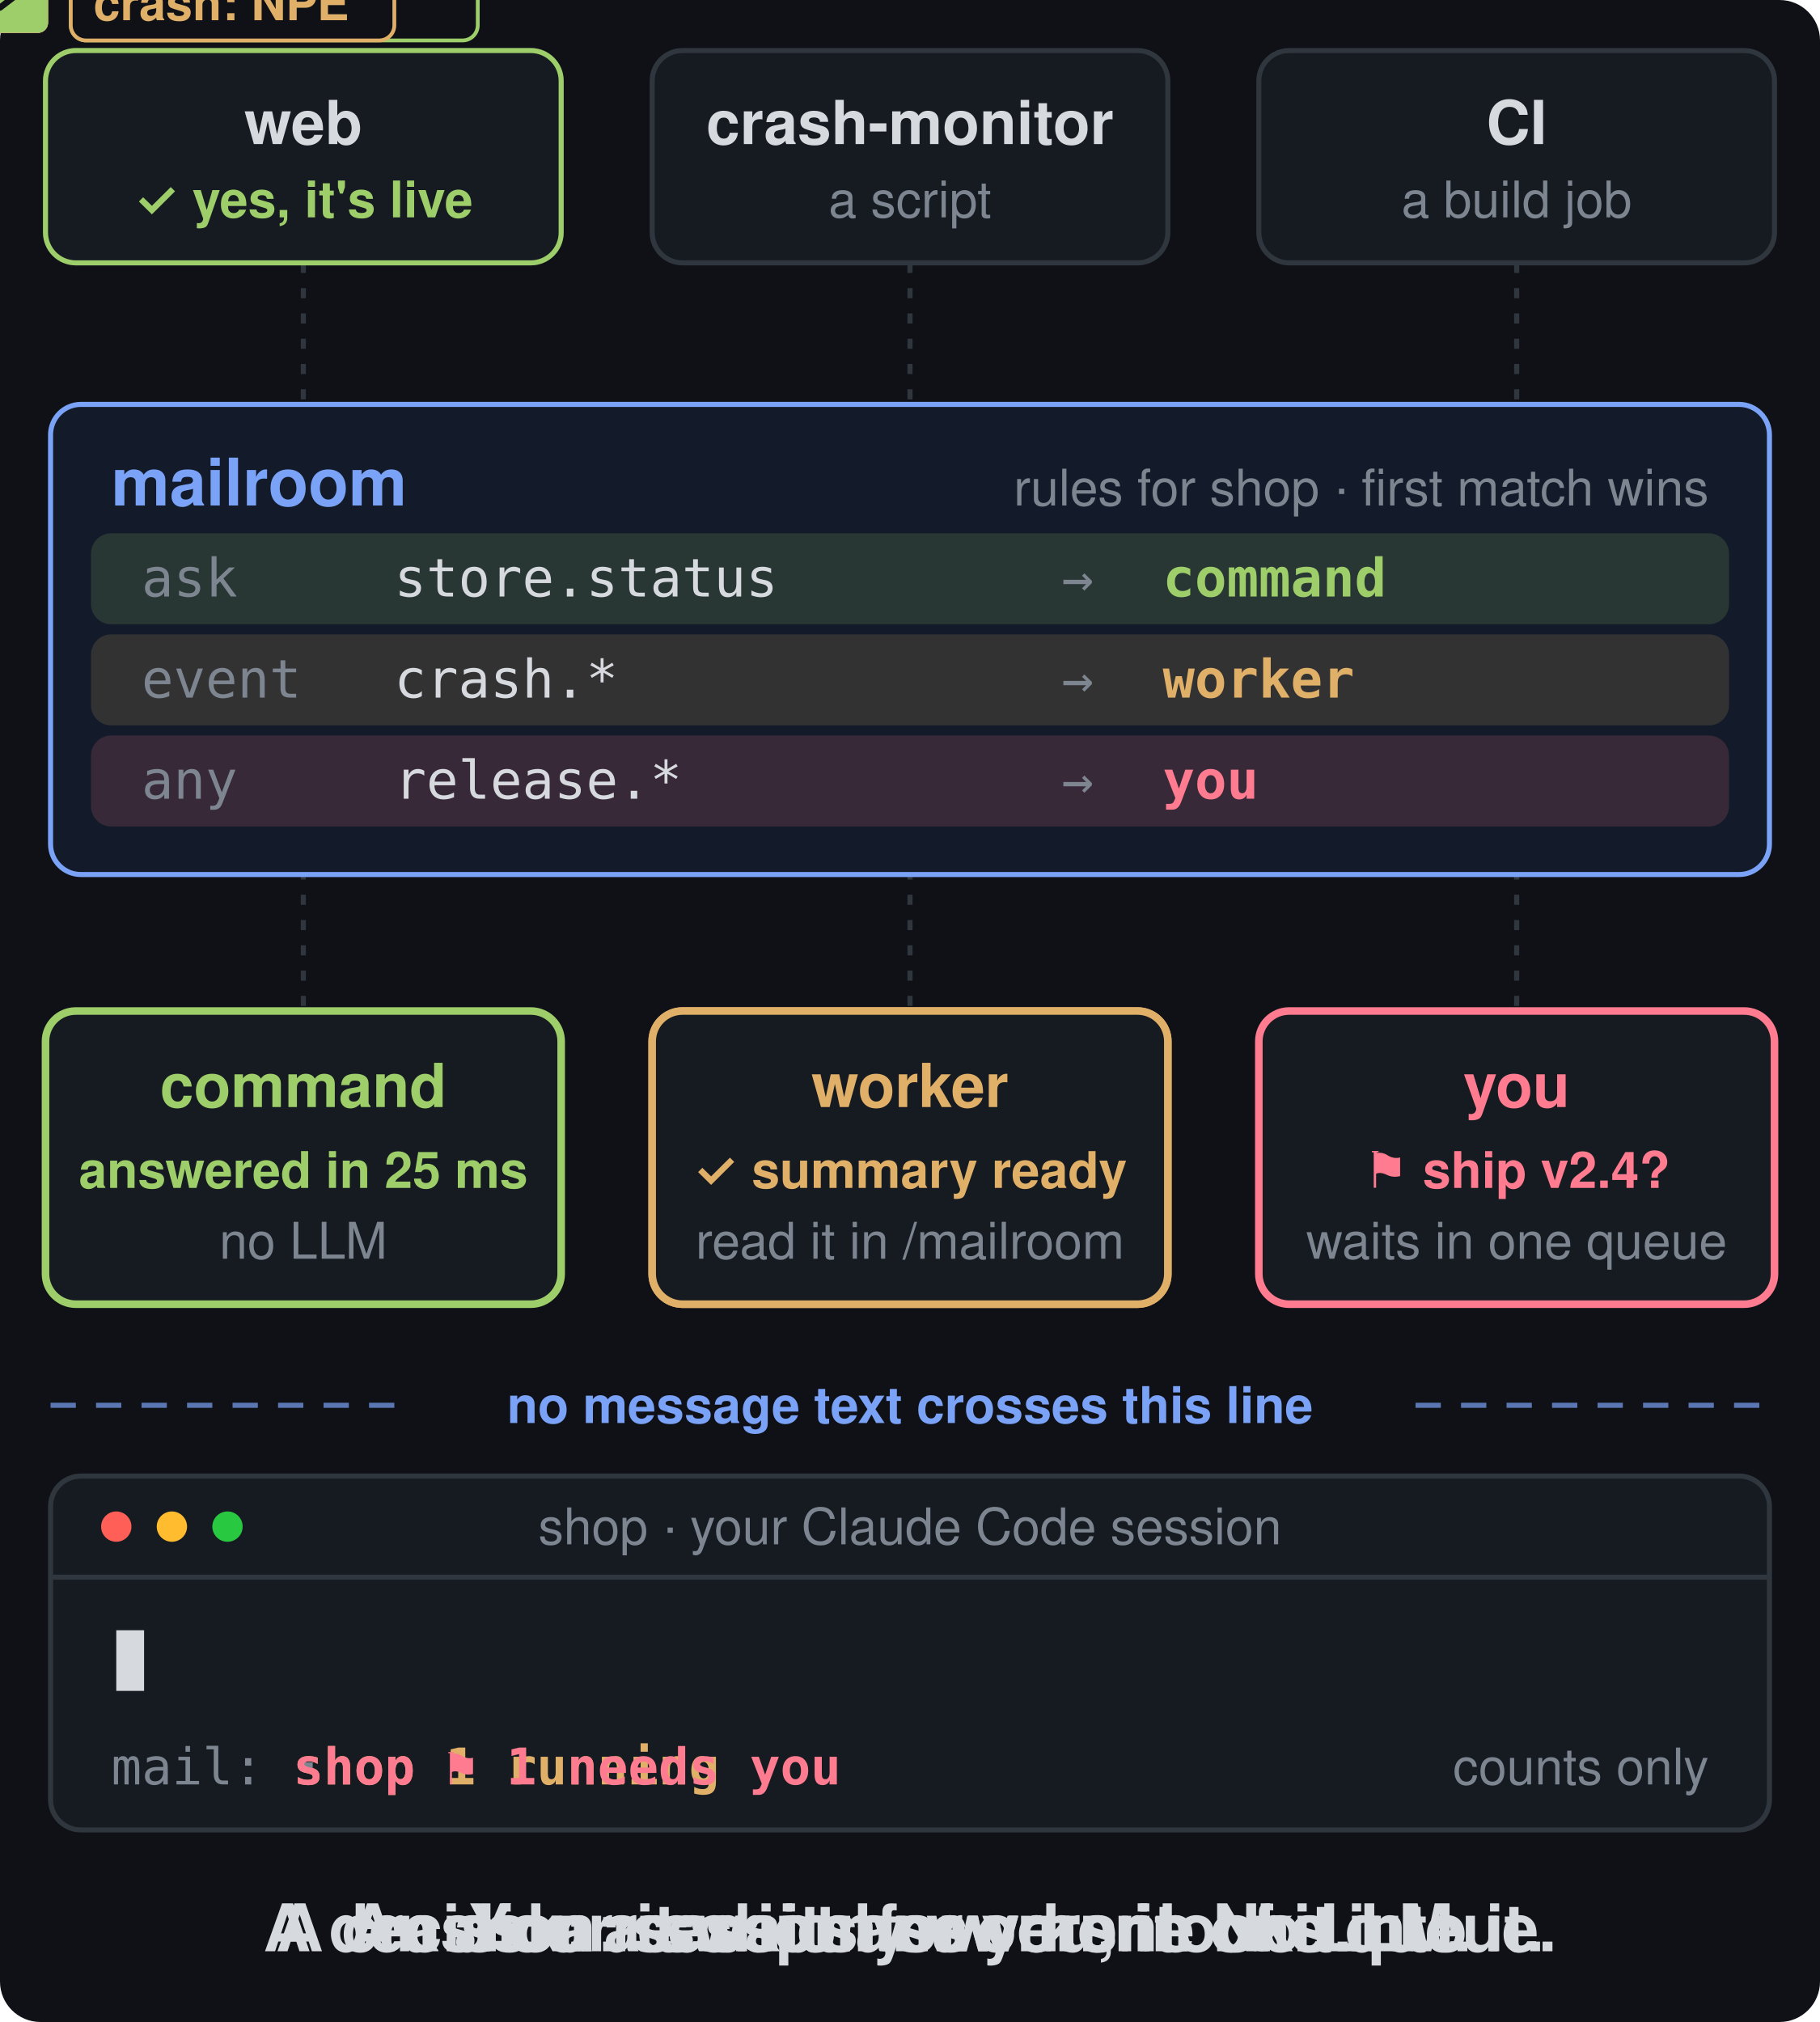
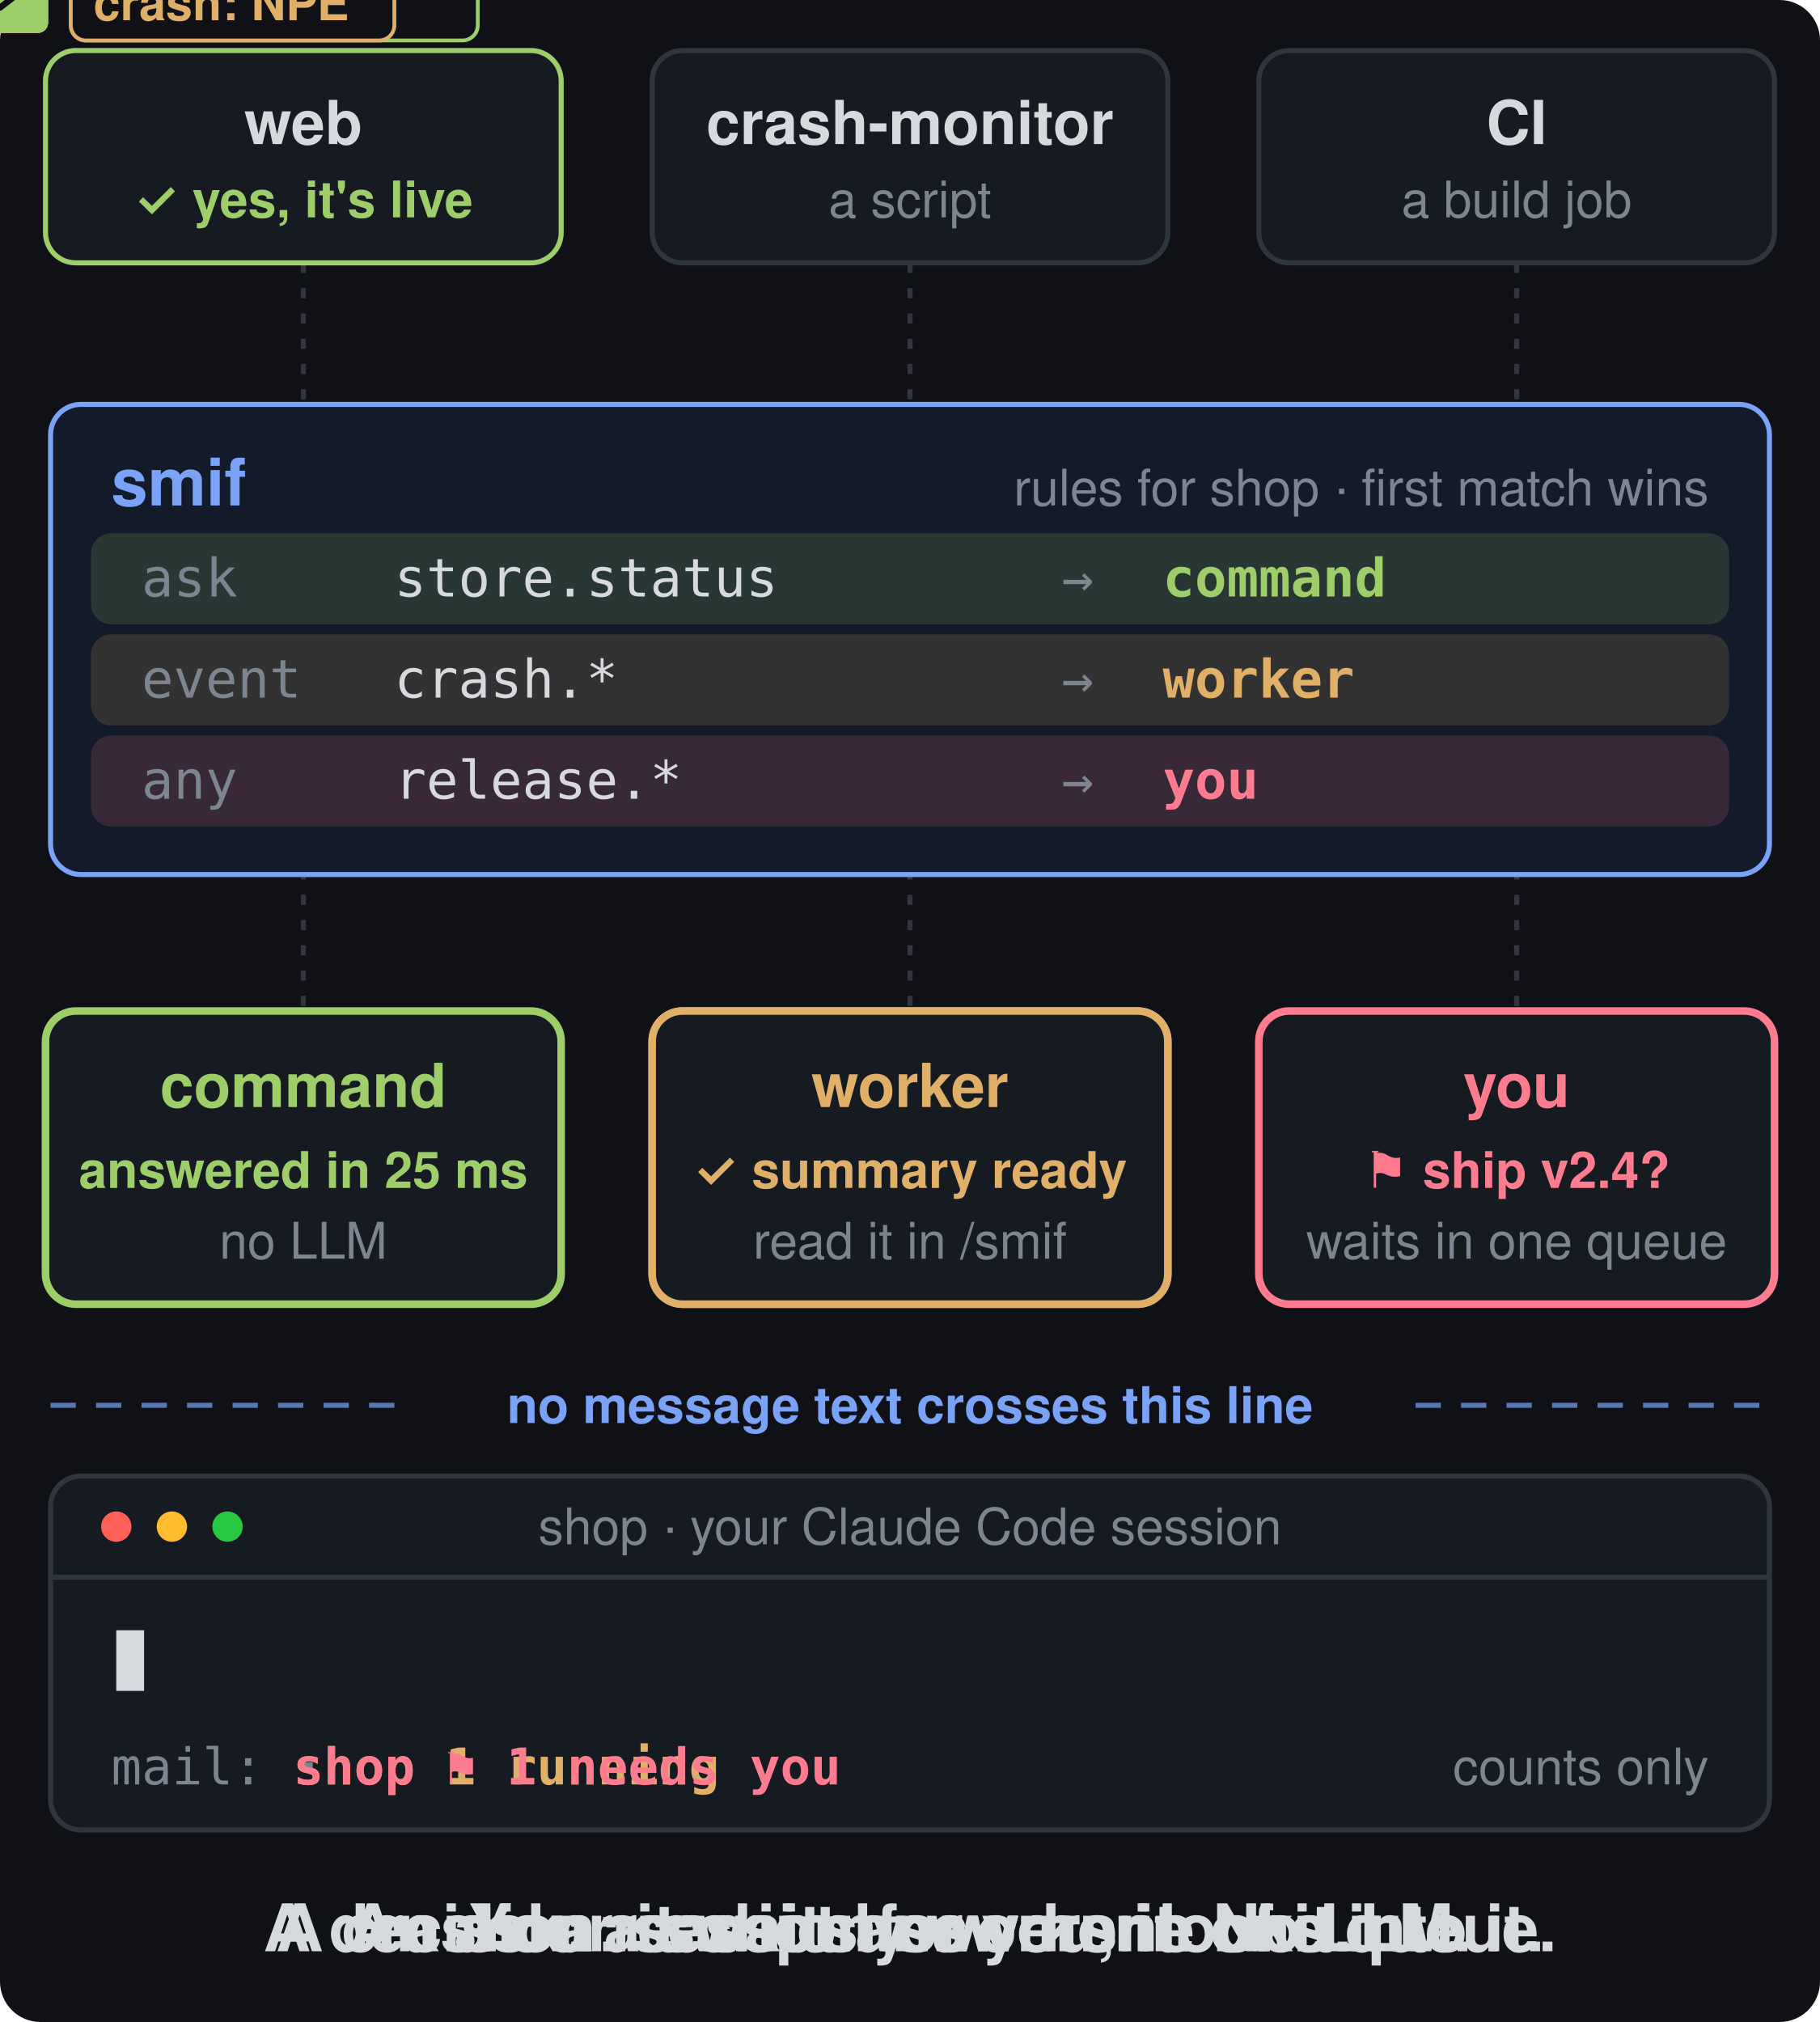
<svg xmlns="http://www.w3.org/2000/svg" width="720" height="800" viewBox="0 0 720 800" role="img" aria-label="Three messages arrive for the shop agent while you work in its session: an ask that a script answers, a crash that a read-only worker looks into, and a decision that waits for you. Your session only sees counts.">
  <style>
text{font-family:-apple-system,BlinkMacSystemFont,"Segoe UI",Helvetica,Arial,sans-serif}
.m{font-family:"JetBrains Mono","SF Mono",Menlo,Consolas,monospace}
.bar{transform-box:fill-box;transform-origin:left center}
@keyframes a1{0.000%{opacity:0}25.882%{opacity:0}27.353%{opacity:1}39.706%{opacity:1}41.176%{opacity:0}100.000%{opacity:0}}.a1{animation:a1 17.0s linear infinite both}@keyframes a2{0.000%{opacity:0}10.000%{opacity:0}11.471%{opacity:1}16.176%{opacity:1}17.647%{opacity:0}100.000%{opacity:0}}.a2{animation:a2 17.0s linear infinite both}@keyframes a3{0.000%{opacity:0}34.706%{opacity:0}36.176%{opacity:1}40.882%{opacity:1}42.353%{opacity:0}100.000%{opacity:0}}.a3{animation:a3 17.0s linear infinite both}@keyframes a4{0.000%{opacity:0}63.529%{opacity:0}65.000%{opacity:1}69.706%{opacity:1}71.176%{opacity:0}100.000%{opacity:0}}.a4{animation:a4 17.0s linear infinite both}@keyframes a5{0.000%{opacity:0}18.824%{opacity:0}20.294%{opacity:1}27.353%{opacity:1}28.824%{opacity:0}100.000%{opacity:0}}.a5{animation:a5 17.0s linear infinite both}@keyframes a6{0.000%{opacity:0}43.529%{opacity:0}45.000%{opacity:1}59.118%{opacity:1}60.588%{opacity:0}100.000%{opacity:0}}.a6{animation:a6 17.0s linear infinite both}@keyframes a7{0.000%{opacity:0}52.353%{opacity:0}53.235%{opacity:1}59.706%{opacity:1}60.588%{opacity:0}100.000%{opacity:0}}.a7{animation:a7 17.0s linear infinite both}@keyframes a8{0.000%{transform:scaleX(0)}43.529%{transform:scaleX(0)}59.412%{transform:scaleX(1)}100.000%{transform:scaleX(1)}}.a8{animation:a8 17.0s linear infinite both}@keyframes a9{0.000%{opacity:0}43.529%{opacity:0}45.000%{opacity:1}59.118%{opacity:1}60.588%{opacity:0}100.000%{opacity:0}}.a9{animation:a9 17.0s linear infinite both}@keyframes a10{0.000%{opacity:0}60.588%{opacity:0}62.059%{opacity:1}95.588%{opacity:1}97.059%{opacity:0}100.000%{opacity:0}}.a10{animation:a10 17.0s linear infinite both}@keyframes a11{0.000%{opacity:0}72.353%{opacity:0}73.824%{opacity:1}95.588%{opacity:1}97.059%{opacity:0}100.000%{opacity:0}}.a11{animation:a11 17.0s linear infinite both}@keyframes a12{0.000%{transform:translateX(0px)}3.529%{transform:translateX(0px)}85.294%{transform:translateX(352.8px)}100.000%{transform:translateX(352.8px)}}.a12{animation:a12 17.0s steps(28,end) infinite both}.a12{animation-timing-function:steps(28,end)}@keyframes a13{0.000%{transform:translateX(0px)}3.529%{transform:translateX(0px)}85.294%{transform:translateX(352.8px)}100.000%{transform:translateX(352.8px)}}.a13{animation:a13 17.0s steps(28,end) infinite both}@keyframes blink{0%,49%{opacity:1}50%,100%{opacity:0}}.blink{animation:blink 1s steps(1,end) infinite}@keyframes a14{0.000%{opacity:0}0.000%{opacity:0}0.706%{opacity:1}42.824%{opacity:1}43.529%{opacity:0}100.000%{opacity:0}}.a14{animation:a14 17.0s linear infinite both}@keyframes a15{0.000%{opacity:0}43.529%{opacity:0}44.235%{opacity:1}59.882%{opacity:1}60.588%{opacity:0}100.000%{opacity:0}}.a15{animation:a15 17.0s linear infinite both}@keyframes a16{0.000%{opacity:0}60.588%{opacity:0}61.294%{opacity:1}71.647%{opacity:1}72.353%{opacity:0}100.000%{opacity:0}}.a16{animation:a16 17.0s linear infinite both}@keyframes a17{0.000%{opacity:0}72.353%{opacity:0}73.059%{opacity:1}96.353%{opacity:1}97.059%{opacity:0}100.000%{opacity:0}}.a17{animation:a17 17.0s linear infinite both}@keyframes a18{0.000%{transform:translate(120px,110px);opacity:0}4.706%{transform:translate(120px,112px);opacity:0}5.882%{transform:translate(120px,124px);opacity:1}10.588%{transform:translate(120px,229px);opacity:1}14.706%{transform:translate(120px,229px);opacity:1}18.824%{transform:translate(120px,386px);opacity:1}20.000%{transform:translate(120px,410px);opacity:0}100.000%{transform:translate(120px,410px);opacity:0}}.a18{animation:a18 17.0s ease-in-out infinite both}@keyframes a19{0.000%{opacity:0}4.706%{opacity:0}5.588%{opacity:1}8.824%{opacity:1}9.706%{opacity:0}100.000%{opacity:0}}.a19{animation:a19 17.0s linear infinite both}@keyframes a20{0.000%{transform:translate(360px,110px);opacity:0}29.412%{transform:translate(360px,112px);opacity:0}30.588%{transform:translate(360px,124px);opacity:1}35.294%{transform:translate(360px,269px);opacity:1}39.412%{transform:translate(360px,269px);opacity:1}43.529%{transform:translate(360px,386px);opacity:1}44.706%{transform:translate(360px,410px);opacity:0}100.000%{transform:translate(360px,410px);opacity:0}}.a20{animation:a20 17.0s ease-in-out infinite both}@keyframes a21{0.000%{opacity:0}29.412%{opacity:0}30.294%{opacity:1}33.529%{opacity:1}34.412%{opacity:0}100.000%{opacity:0}}.a21{animation:a21 17.0s linear infinite both}@keyframes a22{0.000%{transform:translate(600px,110px);opacity:0}58.235%{transform:translate(600px,112px);opacity:0}59.412%{transform:translate(600px,124px);opacity:1}64.118%{transform:translate(600px,309px);opacity:1}68.235%{transform:translate(600px,309px);opacity:1}72.353%{transform:translate(600px,386px);opacity:1}73.529%{transform:translate(600px,410px);opacity:0}100.000%{transform:translate(600px,410px);opacity:0}}.a22{animation:a22 17.0s ease-in-out infinite both}@keyframes a23{0.000%{opacity:0}58.235%{opacity:0}59.118%{opacity:1}62.353%{opacity:1}63.235%{opacity:0}100.000%{opacity:0}}.a23{animation:a23 17.0s linear infinite both}@keyframes a24{0.000%{transform:translate(120px,386px);opacity:0}20.588%{transform:translate(120px,386px);opacity:0}21.765%{transform:translate(120px,376px);opacity:1}25.882%{transform:translate(120px,118px);opacity:1}27.059%{transform:translate(120px,98px);opacity:0}100.000%{transform:translate(120px,98px);opacity:0}}.a24{animation:a24 17.0s ease-in-out infinite both}@keyframes a25{0.000%{opacity:0}0.000%{opacity:0}1.765%{opacity:1}27.059%{opacity:1}28.824%{opacity:0}100.000%{opacity:0}}.a25{animation:a25 17.0s linear infinite both}@keyframes a26{0.000%{opacity:0}28.824%{opacity:0}30.588%{opacity:1}55.882%{opacity:1}57.647%{opacity:0}100.000%{opacity:0}}.a26{animation:a26 17.0s linear infinite both}@keyframes a27{0.000%{opacity:0}57.647%{opacity:0}59.412%{opacity:1}78.235%{opacity:1}80.000%{opacity:0}100.000%{opacity:0}}.a27{animation:a27 17.0s linear infinite both}@keyframes a28{0.000%{opacity:0}80.000%{opacity:0}81.765%{opacity:1}98.235%{opacity:1}100.000%{opacity:0}100.000%{opacity:0}}.a28{animation:a28 17.0s linear infinite both}
@media (prefers-reduced-motion:reduce){*{animation:none!important}}
</style>
  <rect x="0" y="0" width="720" height="800" rx="16" fill="#0f1117" stroke="none" stroke-width="0" />
  <path d="M120 104 V400" stroke="#30363d" stroke-width="2" stroke-dasharray="4 6" />
  <path d="M360 104 V400" stroke="#30363d" stroke-width="2" stroke-dasharray="4 6" />
  <path d="M600 104 V400" stroke="#30363d" stroke-width="2" stroke-dasharray="4 6" />
  <rect x="18.0" y="20" width="204" height="84" rx="12" fill="#161b22" stroke="#30363d" stroke-width="2" />
  <text x="120" y="57" font-size="24" fill="#d6d9de" font-weight="600" text-anchor="middle">web</text>
  <text x="120" y="86" font-size="20" fill="#7d8590" font-weight="400" text-anchor="middle">another session</text>
  <rect x="258.0" y="20" width="204" height="84" rx="12" fill="#161b22" stroke="#30363d" stroke-width="2" />
  <text x="360" y="57" font-size="24" fill="#d6d9de" font-weight="600" text-anchor="middle">crash-monitor</text>
  <text x="360" y="86" font-size="20" fill="#7d8590" font-weight="400" text-anchor="middle">a script</text>
  <rect x="498.0" y="20" width="204" height="84" rx="12" fill="#161b22" stroke="#30363d" stroke-width="2" />
  <text x="600" y="57" font-size="24" fill="#d6d9de" font-weight="600" text-anchor="middle">CI</text>
  <text x="600" y="86" font-size="20" fill="#7d8590" font-weight="400" text-anchor="middle">a build job</text>
  <g class="a1">
    <rect x="18.0" y="20" width="204" height="84" rx="12" fill="#161b22" stroke="#9ece6a" stroke-width="2" />
    <text x="120" y="57" font-size="24" fill="#d6d9de" font-weight="600" text-anchor="middle">web</text>
    <text x="120" y="86" font-size="20" fill="#9ece6a" font-weight="600" text-anchor="middle">✓ yes, it's live</text>
  </g>
  <g class="a18">
    <rect x="-19" y="-13" width="38" height="26" rx="4" fill="#9ece6a" />
    <path d="M-17 -10 L0 3 L17 -10" fill="none" stroke="#0f1117" stroke-width="2.5" stroke-linejoin="round" />
    <g class="a19">
      <g transform="translate(28,6)">
        <rect x="0" y="-18" width="161" height="28" rx="6" fill="#0f1117" stroke="#9ece6a" stroke-width="1.5" />
        <text x="9" y="2" font-size="19" fill="#9ece6a" font-weight="600">is v2.3 live?</text>
      </g>
    </g>
  </g>
  <g class="a20">
    <rect x="-19" y="-13" width="38" height="26" rx="4" fill="#e0af68" />
    <path d="M-17 -10 L0 3 L17 -10" fill="none" stroke="#0f1117" stroke-width="2.5" stroke-linejoin="round" />
    <g class="a21">
      <g transform="translate(28,6)">
        <rect x="0" y="-18" width="128" height="28" rx="6" fill="#0f1117" stroke="#e0af68" stroke-width="1.5" />
        <text x="9" y="2" font-size="19" fill="#e0af68" font-weight="600">crash: NPE</text>
      </g>
    </g>
  </g>
  <g class="a22">
    <rect x="-19" y="-13" width="38" height="26" rx="4" fill="#ff7b8f" />
    <path d="M-17 -10 L0 3 L17 -10" fill="none" stroke="#0f1117" stroke-width="2.5" stroke-linejoin="round" />
    <g class="a23">
      <g transform="translate(-156,6)">
        <rect x="0" y="-18" width="128" height="28" rx="6" fill="#0f1117" stroke="#ff7b8f" stroke-width="1.5" />
        <text x="9" y="2" font-size="19" fill="#ff7b8f" font-weight="600">ship v2.4?</text>
      </g>
    </g>
  </g>
  <g class="a24">
    <rect x="-19" y="-13" width="38" height="26" rx="4" fill="#9ece6a" />
    <path d="M-17 -10 L0 3 L17 -10" fill="none" stroke="#0f1117" stroke-width="2.5" stroke-linejoin="round" />
  </g>
  <rect x="20" y="160" width="680" height="186" rx="12" fill="#131a2a" stroke="#7aa2f7" stroke-width="2" />
-   <text x="44" y="200" font-size="26" fill="#7aa2f7" font-weight="700" text-anchor="start">mailroom</text>
+   <text x="44" y="200" font-size="26" fill="#7aa2f7" font-weight="700" text-anchor="start">smif</text>
  <text x="676" y="200" font-size="20" fill="#7d8590" font-weight="400" text-anchor="end">rules for shop · first match wins</text>
  <g class="a2">
    <rect x="36" y="211" width="648" height="36" rx="8" fill="#9ece6a" stroke="none" stroke-width="2" fill-opacity="0.16" />
  </g>
  <text x="56" y="236" font-size="21" fill="#7d8590" font-weight="400" text-anchor="start" class="m">ask</text>
  <text x="156" y="236" font-size="21" fill="#d6d9de" font-weight="400" text-anchor="start" class="m">store.status</text>
  <text x="420" y="236" font-size="21" fill="#7d8590" font-weight="400" text-anchor="start" class="m">→</text>
  <text x="460" y="236" font-size="21" fill="#9ece6a" font-weight="700" text-anchor="start" class="m">command</text>
  <g class="a3">
    <rect x="36" y="251" width="648" height="36" rx="8" fill="#e0af68" stroke="none" stroke-width="2" fill-opacity="0.16" />
  </g>
  <text x="56" y="276" font-size="21" fill="#7d8590" font-weight="400" text-anchor="start" class="m">event</text>
  <text x="156" y="276" font-size="21" fill="#d6d9de" font-weight="400" text-anchor="start" class="m">crash.*</text>
  <text x="420" y="276" font-size="21" fill="#7d8590" font-weight="400" text-anchor="start" class="m">→</text>
  <text x="460" y="276" font-size="21" fill="#e0af68" font-weight="700" text-anchor="start" class="m">worker</text>
  <g class="a4">
    <rect x="36" y="291" width="648" height="36" rx="8" fill="#ff7b8f" stroke="none" stroke-width="2" fill-opacity="0.16" />
  </g>
  <text x="56" y="316" font-size="21" fill="#7d8590" font-weight="400" text-anchor="start" class="m">any</text>
  <text x="156" y="316" font-size="21" fill="#d6d9de" font-weight="400" text-anchor="start" class="m">release.*</text>
  <text x="420" y="316" font-size="21" fill="#7d8590" font-weight="400" text-anchor="start" class="m">→</text>
  <text x="460" y="316" font-size="21" fill="#ff7b8f" font-weight="700" text-anchor="start" class="m">you</text>
  <rect x="18.0" y="400" width="204" height="116" rx="12" fill="#161b22" stroke="#30363d" stroke-width="2" />
  <text x="120" y="438" font-size="24" fill="#9ece6a" font-weight="700" text-anchor="middle">command</text>
  <text x="120" y="470" font-size="20" fill="#7d8590" font-weight="400" text-anchor="middle">a script · 0 tokens</text>
  <rect x="258.0" y="400" width="204" height="116" rx="12" fill="#161b22" stroke="#30363d" stroke-width="2" />
  <text x="360" y="438" font-size="24" fill="#e0af68" font-weight="700" text-anchor="middle">worker</text>
  <text x="360" y="470" font-size="20" fill="#7d8590" font-weight="400" text-anchor="middle">claude -p · read-only</text>
  <rect x="498.0" y="400" width="204" height="116" rx="12" fill="#161b22" stroke="#30363d" stroke-width="2" />
  <text x="600" y="438" font-size="24" fill="#ff7b8f" font-weight="700" text-anchor="middle">you</text>
  <text x="600" y="470" font-size="20" fill="#7d8590" font-weight="400" text-anchor="middle">only you decide</text>
  <g class="a5">
    <rect x="18.0" y="400" width="204" height="116" rx="12" fill="#161b22" stroke="#9ece6a" stroke-width="3" />
    <text x="120" y="438" font-size="24" fill="#9ece6a" font-weight="700" text-anchor="middle">command</text>
    <text x="120" y="470" font-size="20" fill="#9ece6a" font-weight="600" text-anchor="middle">answered in 25 ms</text>
    <text x="120" y="498" font-size="20" fill="#7d8590" font-weight="400" text-anchor="middle">no LLM</text>
  </g>
  <g class="a6">
    <rect x="258.0" y="400" width="204" height="116" rx="12" fill="#161b22" stroke="#e0af68" stroke-width="3" />
    <text x="360" y="438" font-size="24" fill="#e0af68" font-weight="700" text-anchor="middle">worker</text>
    <text x="360" y="470" font-size="20" fill="#d6d9de" font-weight="400" text-anchor="middle">Read CheckoutView.kt</text>
  </g>
  <g class="a7">
    <rect x="264.0" y="452" width="192" height="26" rx="4" fill="#161b22" stroke="none" stroke-width="2" />
    <text x="360" y="470" font-size="20" fill="#d6d9de" font-weight="400" text-anchor="middle">Bash git log -5</text>
  </g>
  <g class="a9">
    <rect x="278.0" y="490" width="164" height="6" rx="3" fill="#30363d" stroke="none" stroke-width="2" />
    <rect class="a8 bar" x="278.0" y="490" width="164" height="6" rx="3" fill="#e0af68" />
  </g>
  <g class="a10">
    <rect x="258.0" y="400" width="204" height="116" rx="12" fill="#161b22" stroke="#e0af68" stroke-width="3" />
    <text x="360" y="438" font-size="24" fill="#e0af68" font-weight="700" text-anchor="middle">worker</text>
    <text x="360" y="470" font-size="20" fill="#e0af68" font-weight="600" text-anchor="middle">✓ summary ready</text>
-     <text x="360" y="498" font-size="20" fill="#7d8590" font-weight="400" text-anchor="middle">read it in /mailroom</text>
+     <text x="360" y="498" font-size="20" fill="#7d8590" font-weight="400" text-anchor="middle">read it in /smif</text>
  </g>
  <g class="a11">
    <rect x="498.0" y="400" width="204" height="116" rx="12" fill="#161b22" stroke="#ff7b8f" stroke-width="3" />
    <text x="600" y="438" font-size="24" fill="#ff7b8f" font-weight="700" text-anchor="middle">you</text>
    <text x="600" y="470" font-size="20" fill="#ff7b8f" font-weight="600" text-anchor="middle">⚑ ship v2.4?</text>
    <text x="600" y="498" font-size="20" fill="#7d8590" font-weight="400" text-anchor="middle">waits in one queue</text>
  </g>
  <path d="M20 556 H700" stroke="#7aa2f7" stroke-width="2" stroke-dasharray="10 8" opacity="0.7" />
  <rect x="160.0" y="539" width="400" height="34" rx="0" fill="#0f1117" stroke="none" stroke-width="2" />
  <text x="360.0" y="563" font-size="20" fill="#7aa2f7" font-weight="600" text-anchor="middle">no message text crosses this line</text>
  <rect x="20" y="584" width="680" height="140" rx="12" fill="#161b22" stroke="#30363d" stroke-width="2" />
  <path d="M20 624 H700" stroke="#30363d" stroke-width="2" />
  <circle cx="46" cy="604" r="6" fill="#ff5f57" />
  <circle cx="68" cy="604" r="6" fill="#febc2e" />
  <circle cx="90" cy="604" r="6" fill="#28c840" />
  <text x="360.0" y="611" font-size="20" fill="#7d8590" font-weight="400" text-anchor="middle">shop · your Claude Code session</text>
  <text x="44" y="664" font-size="21" fill="#d6d9de" font-weight="400" text-anchor="start" class="m">&gt; refactor the checkout flow</text>
  <clipPath id="ses">
    <rect x="22" y="626" width="676" height="96" />
  </clipPath>
  <g clip-path="url(#ses)">
    <rect class="a12" x="44" y="642" width="382.8" height="30" fill="#161b22" />
  </g>
  <g class="a13">
    <rect class="blink" x="46" y="645" width="11" height="24" fill="#d6d9de" />
  </g>
  <text x="44" y="706" font-size="20" fill="#7d8590" font-weight="400" text-anchor="start" class="m">mail:</text>
  <g class="a14">
    <text x="116" y="706" font-size="20" fill="#7d8590" font-weight="600" text-anchor="start" class="m">·</text>
  </g>
  <g class="a15">
    <text x="116" y="706" font-size="20" fill="#e0af68" font-weight="600" text-anchor="start" class="m">shop 1 running</text>
  </g>
  <g class="a16">
    <text x="116" y="706" font-size="20" fill="#7d8590" font-weight="600" text-anchor="start" class="m">·</text>
  </g>
  <g class="a17">
    <text x="116" y="706" font-size="20" fill="#ff7b8f" font-weight="600" text-anchor="start" class="m">shop ⚑ 1 needs you</text>
  </g>
  <text x="676" y="706" font-size="20" fill="#7d8590" font-weight="400" text-anchor="end">counts only</text>
  <g class="a25">
    <text x="360.0" y="772" font-size="26" fill="#d6d9de" font-weight="600" text-anchor="middle">An ask: a script answers it. No LLM.</text>
  </g>
  <g class="a26">
    <text x="360.0" y="772" font-size="26" fill="#d6d9de" font-weight="600" text-anchor="middle">A crash: a read-only worker looks into it.</text>
  </g>
  <g class="a27">
    <text x="360.0" y="772" font-size="26" fill="#d6d9de" font-weight="600" text-anchor="middle">A decision: it waits for you, in one queue.</text>
  </g>
  <g class="a28 last">
    <text x="360.0" y="772" font-size="26" fill="#d6d9de" font-weight="600" text-anchor="middle">Your session saw none of it.</text>
  </g>
</svg>
